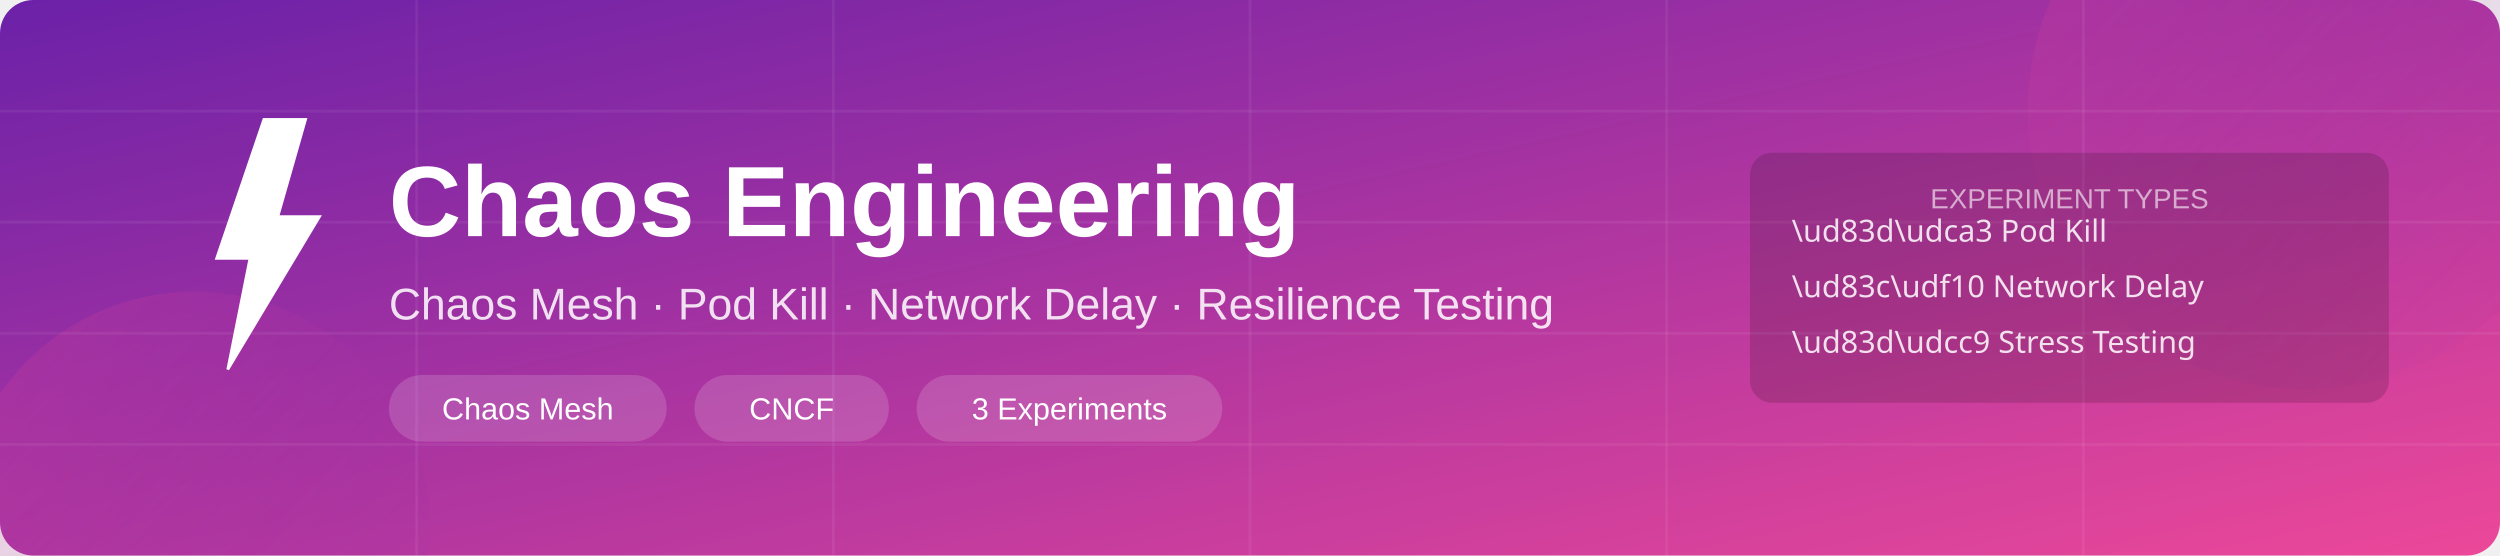
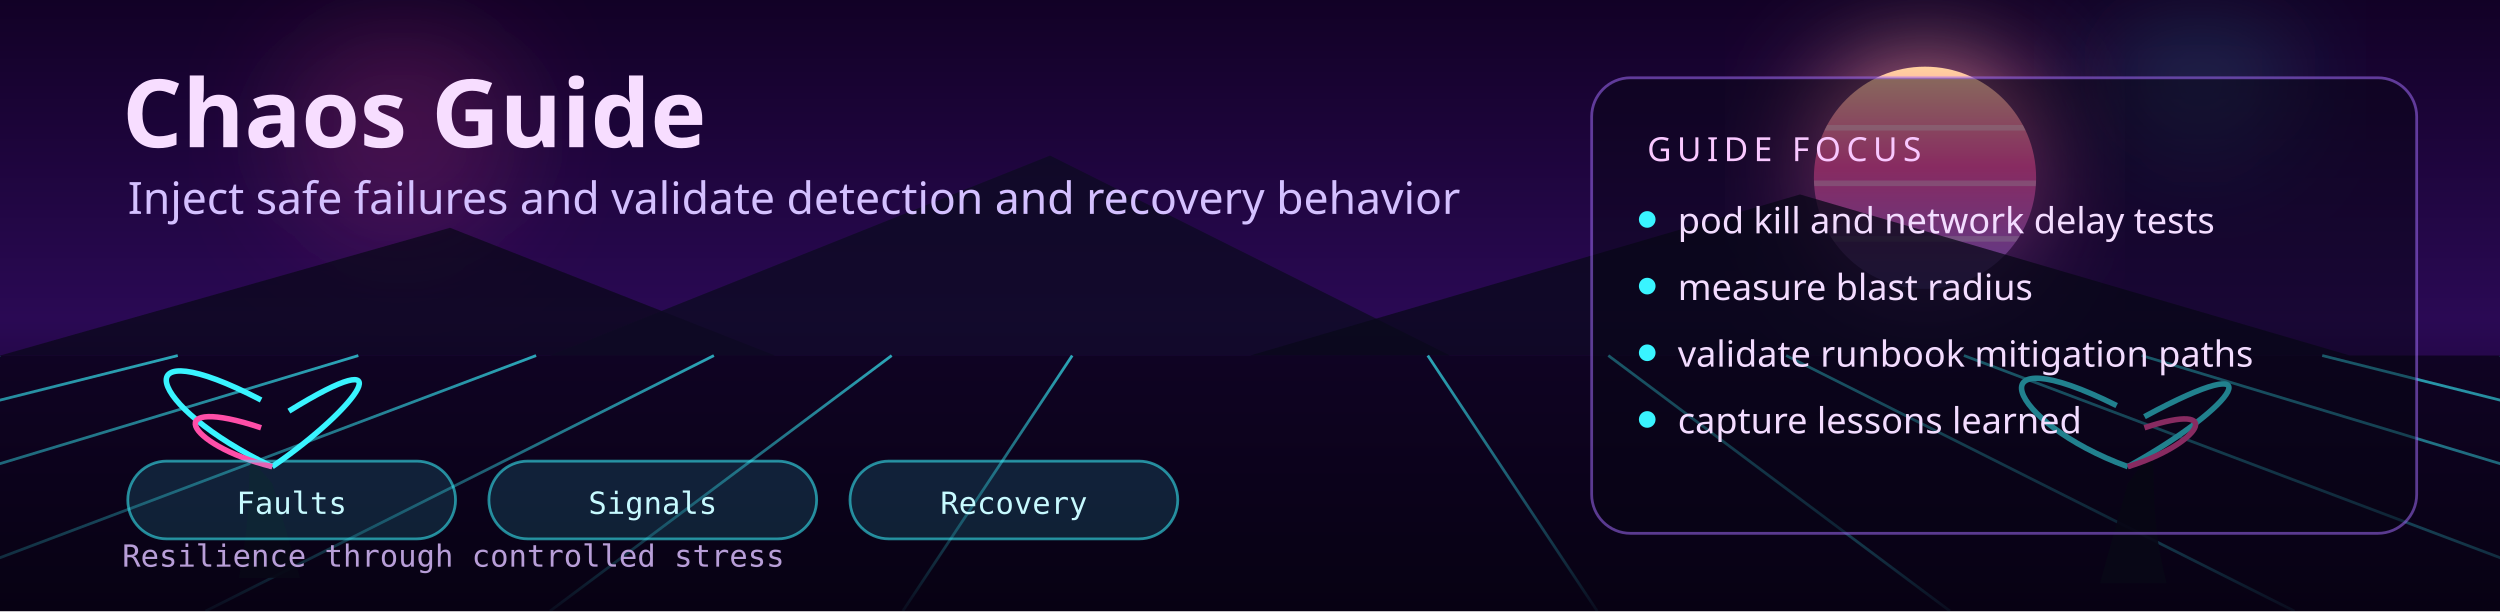
- <svg xmlns="http://www.w3.org/2000/svg" viewBox="0 0 900 200">
+ <svg xmlns="http://www.w3.org/2000/svg" width="900" height="220" viewBox="0 0 900 220">
  <defs>
-     <linearGradient id="bg" x1="0%" y1="0%" x2="100%" y2="100%">
-       <stop offset="0%" style="stop-color:#6B21A8" />
-       <stop offset="100%" style="stop-color:#EC4899" />
+     <linearGradient id="bg" x1="0" y1="0" x2="0" y2="1">
+       <stop offset="0%" stop-color="#120126" />
+       <stop offset="52%" stop-color="#2a0954" />
+       <stop offset="100%" stop-color="#070111" />
    </linearGradient>
-     <linearGradient id="glow" x1="0%" y1="0%" x2="100%" y2="100%">
-       <stop offset="0%" style="stop-color:#EC4899;stop-opacity:0.25" />
-       <stop offset="100%" style="stop-color:#6B21A8;stop-opacity:0" />
+     <linearGradient id="sun" x1="0" y1="0" x2="0" y2="1">
+       <stop offset="0%" stop-color="#ffd29f" />
+       <stop offset="45%" stop-color="#ff4ea8" />
+       <stop offset="100%" stop-color="#a56fff" />
    </linearGradient>
+     <linearGradient id="grid" x1="0" y1="0" x2="0" y2="1">
+       <stop offset="0%" stop-color="rgba(57,244,255,0.75)" />
+       <stop offset="100%" stop-color="rgba(57,244,255,0.05)" />
+     </linearGradient>
+     <filter id="softGlow" x="-40%" y="-40%" width="180%" height="180%">
+       <feGaussianBlur stdDeviation="20" />
+     </filter>
+     <clipPath id="sunClip">
+       <circle cx="693" cy="64" r="40" />
+     </clipPath>
  </defs>
-   <rect width="900" height="200" rx="12" fill="url(#bg)" />
-   <circle cx="830" cy="40" r="100" fill="url(#glow)" />
-   <circle cx="70" cy="190" r="85" fill="url(#glow)" />
-   <g stroke="rgba(255,255,255,0.06)" stroke-width="1">
-     <line x1="0" y1="40" x2="900" y2="40" />
-     <line x1="0" y1="80" x2="900" y2="80" />
-     <line x1="0" y1="120" x2="900" y2="120" />
-     <line x1="0" y1="160" x2="900" y2="160" />
-     <line x1="150" y1="0" x2="150" y2="200" />
-     <line x1="300" y1="0" x2="300" y2="200" />
-     <line x1="450" y1="0" x2="450" y2="200" />
-     <line x1="600" y1="0" x2="600" y2="200" />
-     <line x1="750" y1="0" x2="750" y2="200" />
+   <rect width="900" height="220" fill="url(#bg)" />
+   <circle cx="693" cy="64" r="40" fill="url(#sun)" filter="url(#softGlow)" opacity="0.9" />
+   <circle cx="693" cy="64" r="40" fill="url(#sun)" />
+   <g clip-path="url(#sunClip)" stroke="rgba(255,255,255,0.35)" stroke-width="2">
+     <line x1="653" y1="46" x2="733" y2="46" />
+     <line x1="653" y1="66" x2="733" y2="66" />
+     <line x1="653" y1="86" x2="733" y2="86" />
+     <line x1="653" y1="106" x2="733" y2="106" />
  </g>
-   <g transform="translate(60,38)" fill="white" stroke="white" stroke-width="1">
-     <polygon points="35,5 18,55 30,55 22,95 55,40 40,40 50,5" />
+   <circle cx="144" cy="48" r="42" fill="rgba(255,78,168,0.18)" filter="url(#softGlow)" />
+   <circle cx="792" cy="26" r="33" fill="rgba(57,244,255,0.14)" filter="url(#softGlow)" />
+   <polygon points="0,128 162,82 279,128" fill="rgba(8,8,22,0.7)" />
+   <polygon points="198,128 378,56 522,128" fill="rgba(14,10,36,0.82)" />
+   <polygon points="450,128 648,70 846,128" fill="rgba(8,8,26,0.75)" />
+   <rect x="0" y="128" width="900" height="92" fill="rgba(7,2,20,0.72)" />
+   <g stroke="url(#grid)" stroke-width="1" opacity="0.9">
+     <line x1="0" y1="136" x2="900" y2="136" />
+     <line x1="0" y1="154" x2="900" y2="154" />
+     <line x1="0" y1="172" x2="900" y2="172" />
+     <line x1="0" y1="190" x2="900" y2="190" />
+     <line x1="0" y1="208" x2="900" y2="208" />
+     <line x1="0" y1="128" x2="-427" y2="220" />
+     <line x1="64" y1="128" x2="-303" y2="220" />
+     <line x1="129" y1="128" x2="-176" y2="220" />
+     <line x1="193" y1="128" x2="-51" y2="220" />
+     <line x1="257" y1="128" x2="74" y2="220" />
+     <line x1="321" y1="128" x2="198" y2="220" />
+     <line x1="386" y1="128" x2="325" y2="220" />
+     <line x1="450" y1="128" x2="450" y2="220" />
+     <line x1="514" y1="128" x2="575" y2="220" />
+     <line x1="579" y1="128" x2="702" y2="220" />
+     <line x1="643" y1="128" x2="826" y2="220" />
+     <line x1="707" y1="128" x2="951" y2="220" />
+     <line x1="771" y1="128" x2="1076" y2="220" />
+     <line x1="836" y1="128" x2="1203" y2="220" />
+     <line x1="900" y1="128" x2="1328" y2="220" />
  </g>
-   <text x="140" y="85" font-family="Segoe UI,Arial,sans-serif" font-size="36" font-weight="700" fill="white">Chaos Engineering</text>
-   <text x="140" y="115" font-family="Segoe UI,Arial,sans-serif" font-size="16" fill="rgba(255,255,255,0.85)">Chaos Mesh · Pod Kill · Network Delay · Resilience Testing</text>
-   <g transform="translate(140,135)">
-     <rect width="100" height="24" rx="12" fill="rgba(255,255,255,0.15)" />
-     <text x="50" y="16" font-family="Segoe UI,Arial,sans-serif" font-size="11" fill="white" text-anchor="middle">Chaos Mesh</text>
-     <rect x="110" width="70" height="24" rx="12" fill="rgba(255,255,255,0.15)" />
-     <text x="145" y="16" font-family="Segoe UI,Arial,sans-serif" font-size="11" fill="white" text-anchor="middle">CNCF</text>
-     <rect x="190" width="110" height="24" rx="12" fill="rgba(255,255,255,0.15)" />
-     <text x="245" y="16" font-family="Segoe UI,Arial,sans-serif" font-size="11" fill="white" text-anchor="middle">3 Experiments</text>
+   <path d="M 86 208 C 94 168, 84 158, 98 174 L 108 208 Z" fill="rgba(8,8,22,0.92)" />
+   <path d="M 98 168 C 52 146, 44 118, 94 144" stroke="#39f4ff" stroke-width="2" fill="none" />
+   <path d="M 98 168 C 130 146, 146 122, 104 148" stroke="#39f4ff" stroke-width="2" fill="none" />
+   <path d="M 98 168 C 66 160, 58 142, 94 154" stroke="#ff4ea8" stroke-width="2" fill="none" />
+   <path d="M 780 210 C 770 172, 782 152, 766 174 L 756 210 Z" fill="rgba(8,8,22,0.92)" />
+   <path d="M 766 168 C 722 152, 710 120, 762 146" stroke="#39f4ff" stroke-width="2" fill="none" />
+   <path d="M 766 168 C 806 146, 820 124, 772 150" stroke="#39f4ff" stroke-width="2" fill="none" />
+   <path d="M 766 168 C 792 160, 802 144, 772 154" stroke="#ff4ea8" stroke-width="2" fill="none" />
+   <text x="44" y="53" font-family="'Orbitron','Segoe UI',sans-serif" font-size="34" font-weight="700" fill="#f7ddff">Chaos Guide</text>
+   <text x="46" y="77" font-family="'Space Grotesk','Segoe UI',sans-serif" font-size="16" fill="#d4c0ff">Inject safe failures and validate detection and recovery behavior</text>
+   <g transform="translate(46,166)">
+     <rect width="118" height="28" rx="14" fill="rgba(57,244,255,0.13)" stroke="rgba(57,244,255,0.55)" />
+     <text x="59" y="19" text-anchor="middle" font-family="'IBM Plex Mono','Consolas',monospace" font-size="11" fill="#c7faff">Faults</text>
  </g>
-   <g transform="translate(630,55)">
-     <rect width="230" height="90" rx="8" fill="rgba(0,0,0,0.15)" />
-     <text x="115" y="20" font-family="Segoe UI,Arial,sans-serif" font-size="10" fill="rgba(255,255,255,0.6)" text-anchor="middle">EXPERIMENT TYPES</text>
-     <g transform="translate(15,32)" font-family="Segoe UI" font-size="11" fill="rgba(255,255,255,0.85)">
-       <text x="0" y="0">\ud83d\udca3 Pod Kill</text>
-       <text x="0" y="20">\ud83c\udf10 Network Delay</text>
-       <text x="0" y="40">\ud83d\udcc9 Stress Testing</text>
-     </g>
+   <g transform="translate(176,166)">
+     <rect width="118" height="28" rx="14" fill="rgba(57,244,255,0.13)" stroke="rgba(57,244,255,0.55)" />
+     <text x="59" y="19" text-anchor="middle" font-family="'IBM Plex Mono','Consolas',monospace" font-size="11" fill="#c7faff">Signals</text>
  </g>
+   <g transform="translate(306,166)">
+     <rect width="118" height="28" rx="14" fill="rgba(57,244,255,0.13)" stroke="rgba(57,244,255,0.55)" />
+     <text x="59" y="19" text-anchor="middle" font-family="'IBM Plex Mono','Consolas',monospace" font-size="11" fill="#c7faff">Recovery</text>
+   </g>
+   <g transform="translate(573,28)">
+     <rect width="297" height="164" rx="14" fill="rgba(7,5,20,0.48)" stroke="rgba(165,111,255,0.52)" />
+     <text x="20" y="30" font-family="'Orbitron','Segoe UI',sans-serif" font-size="12" letter-spacing="2" fill="#f9c8ff">GUIDE FOCUS</text>
+     <circle cx="20" cy="51" r="3" fill="#39f4ff" />
+     <text x="31" y="56" font-family="'Space Grotesk','Segoe UI',sans-serif" font-size="13" fill="#f3dcff">pod kill and network delay tests</text>
+     <circle cx="20" cy="75" r="3" fill="#39f4ff" />
+     <text x="31" y="80" font-family="'Space Grotesk','Segoe UI',sans-serif" font-size="13" fill="#f3dcff">measure blast radius</text>
+     <circle cx="20" cy="99" r="3" fill="#39f4ff" />
+     <text x="31" y="104" font-family="'Space Grotesk','Segoe UI',sans-serif" font-size="13" fill="#f3dcff">validate runbook mitigation paths</text>
+     <circle cx="20" cy="123" r="3" fill="#39f4ff" />
+     <text x="31" y="128" font-family="'Space Grotesk','Segoe UI',sans-serif" font-size="13" fill="#f3dcff">capture lessons learned</text>
+   </g>
+   <text x="44" y="204" font-family="'IBM Plex Mono','Consolas',monospace" font-size="11" fill="#b89ed8">Resilience through controlled stress</text>
</svg>
